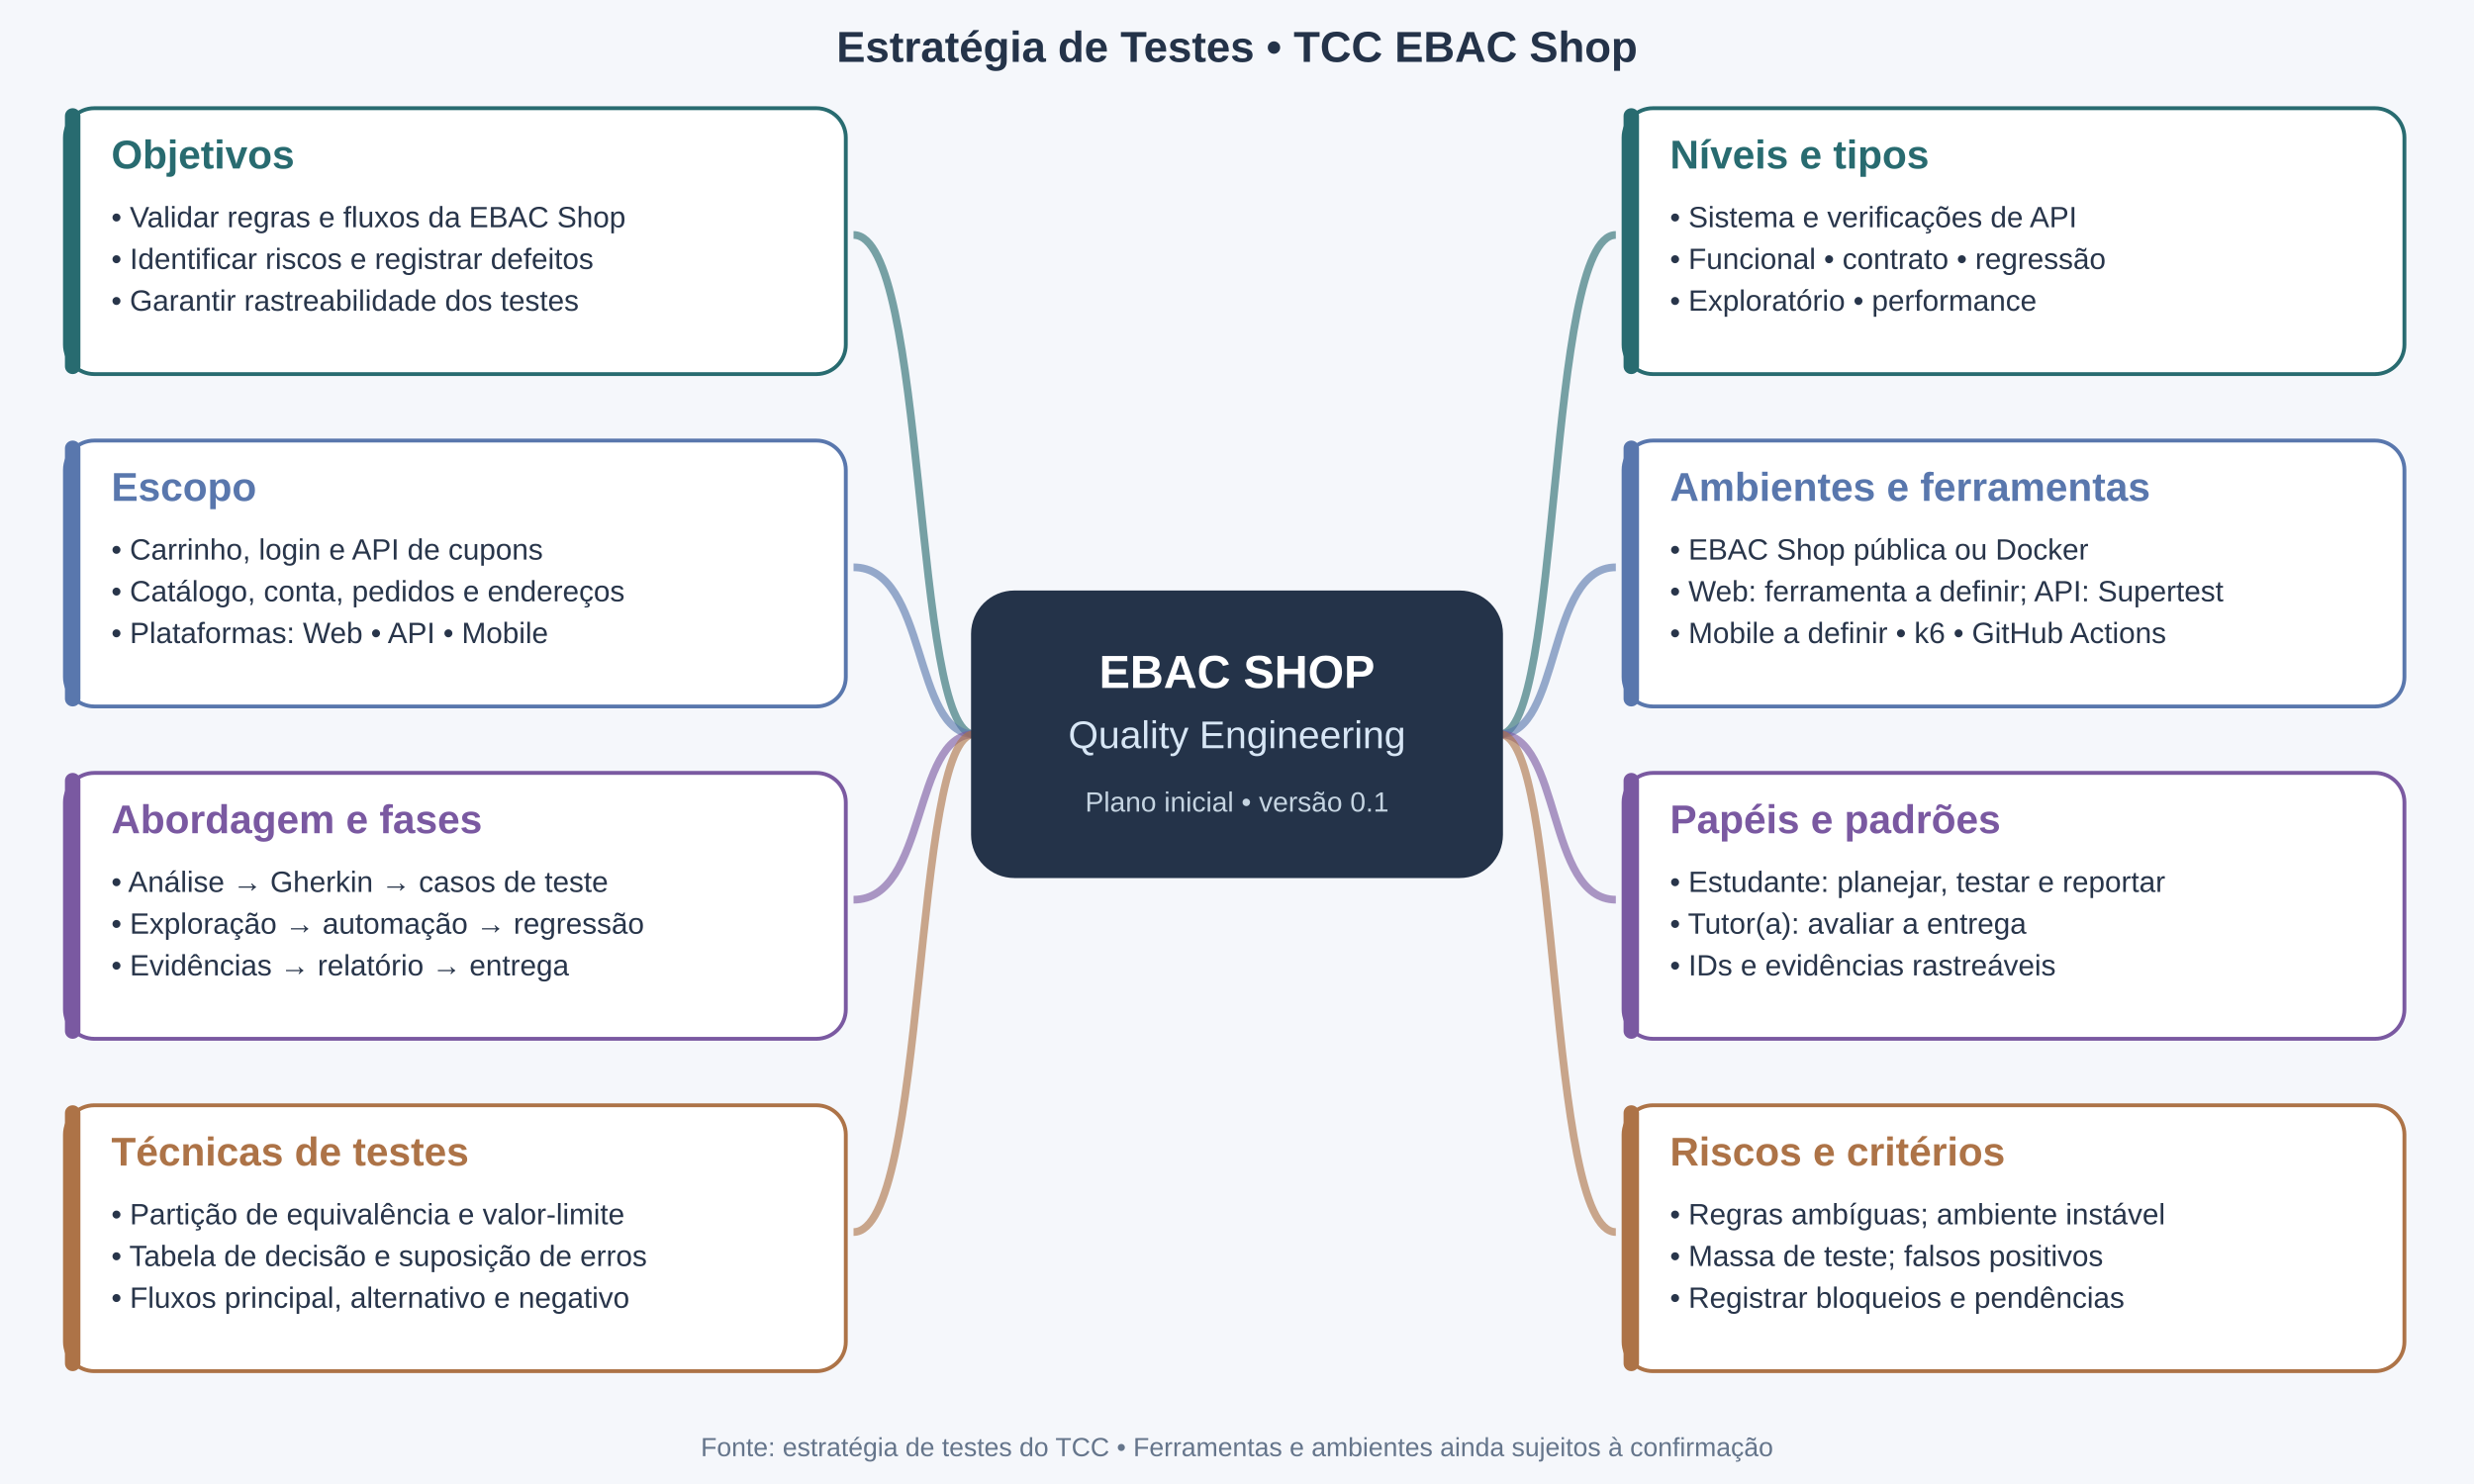
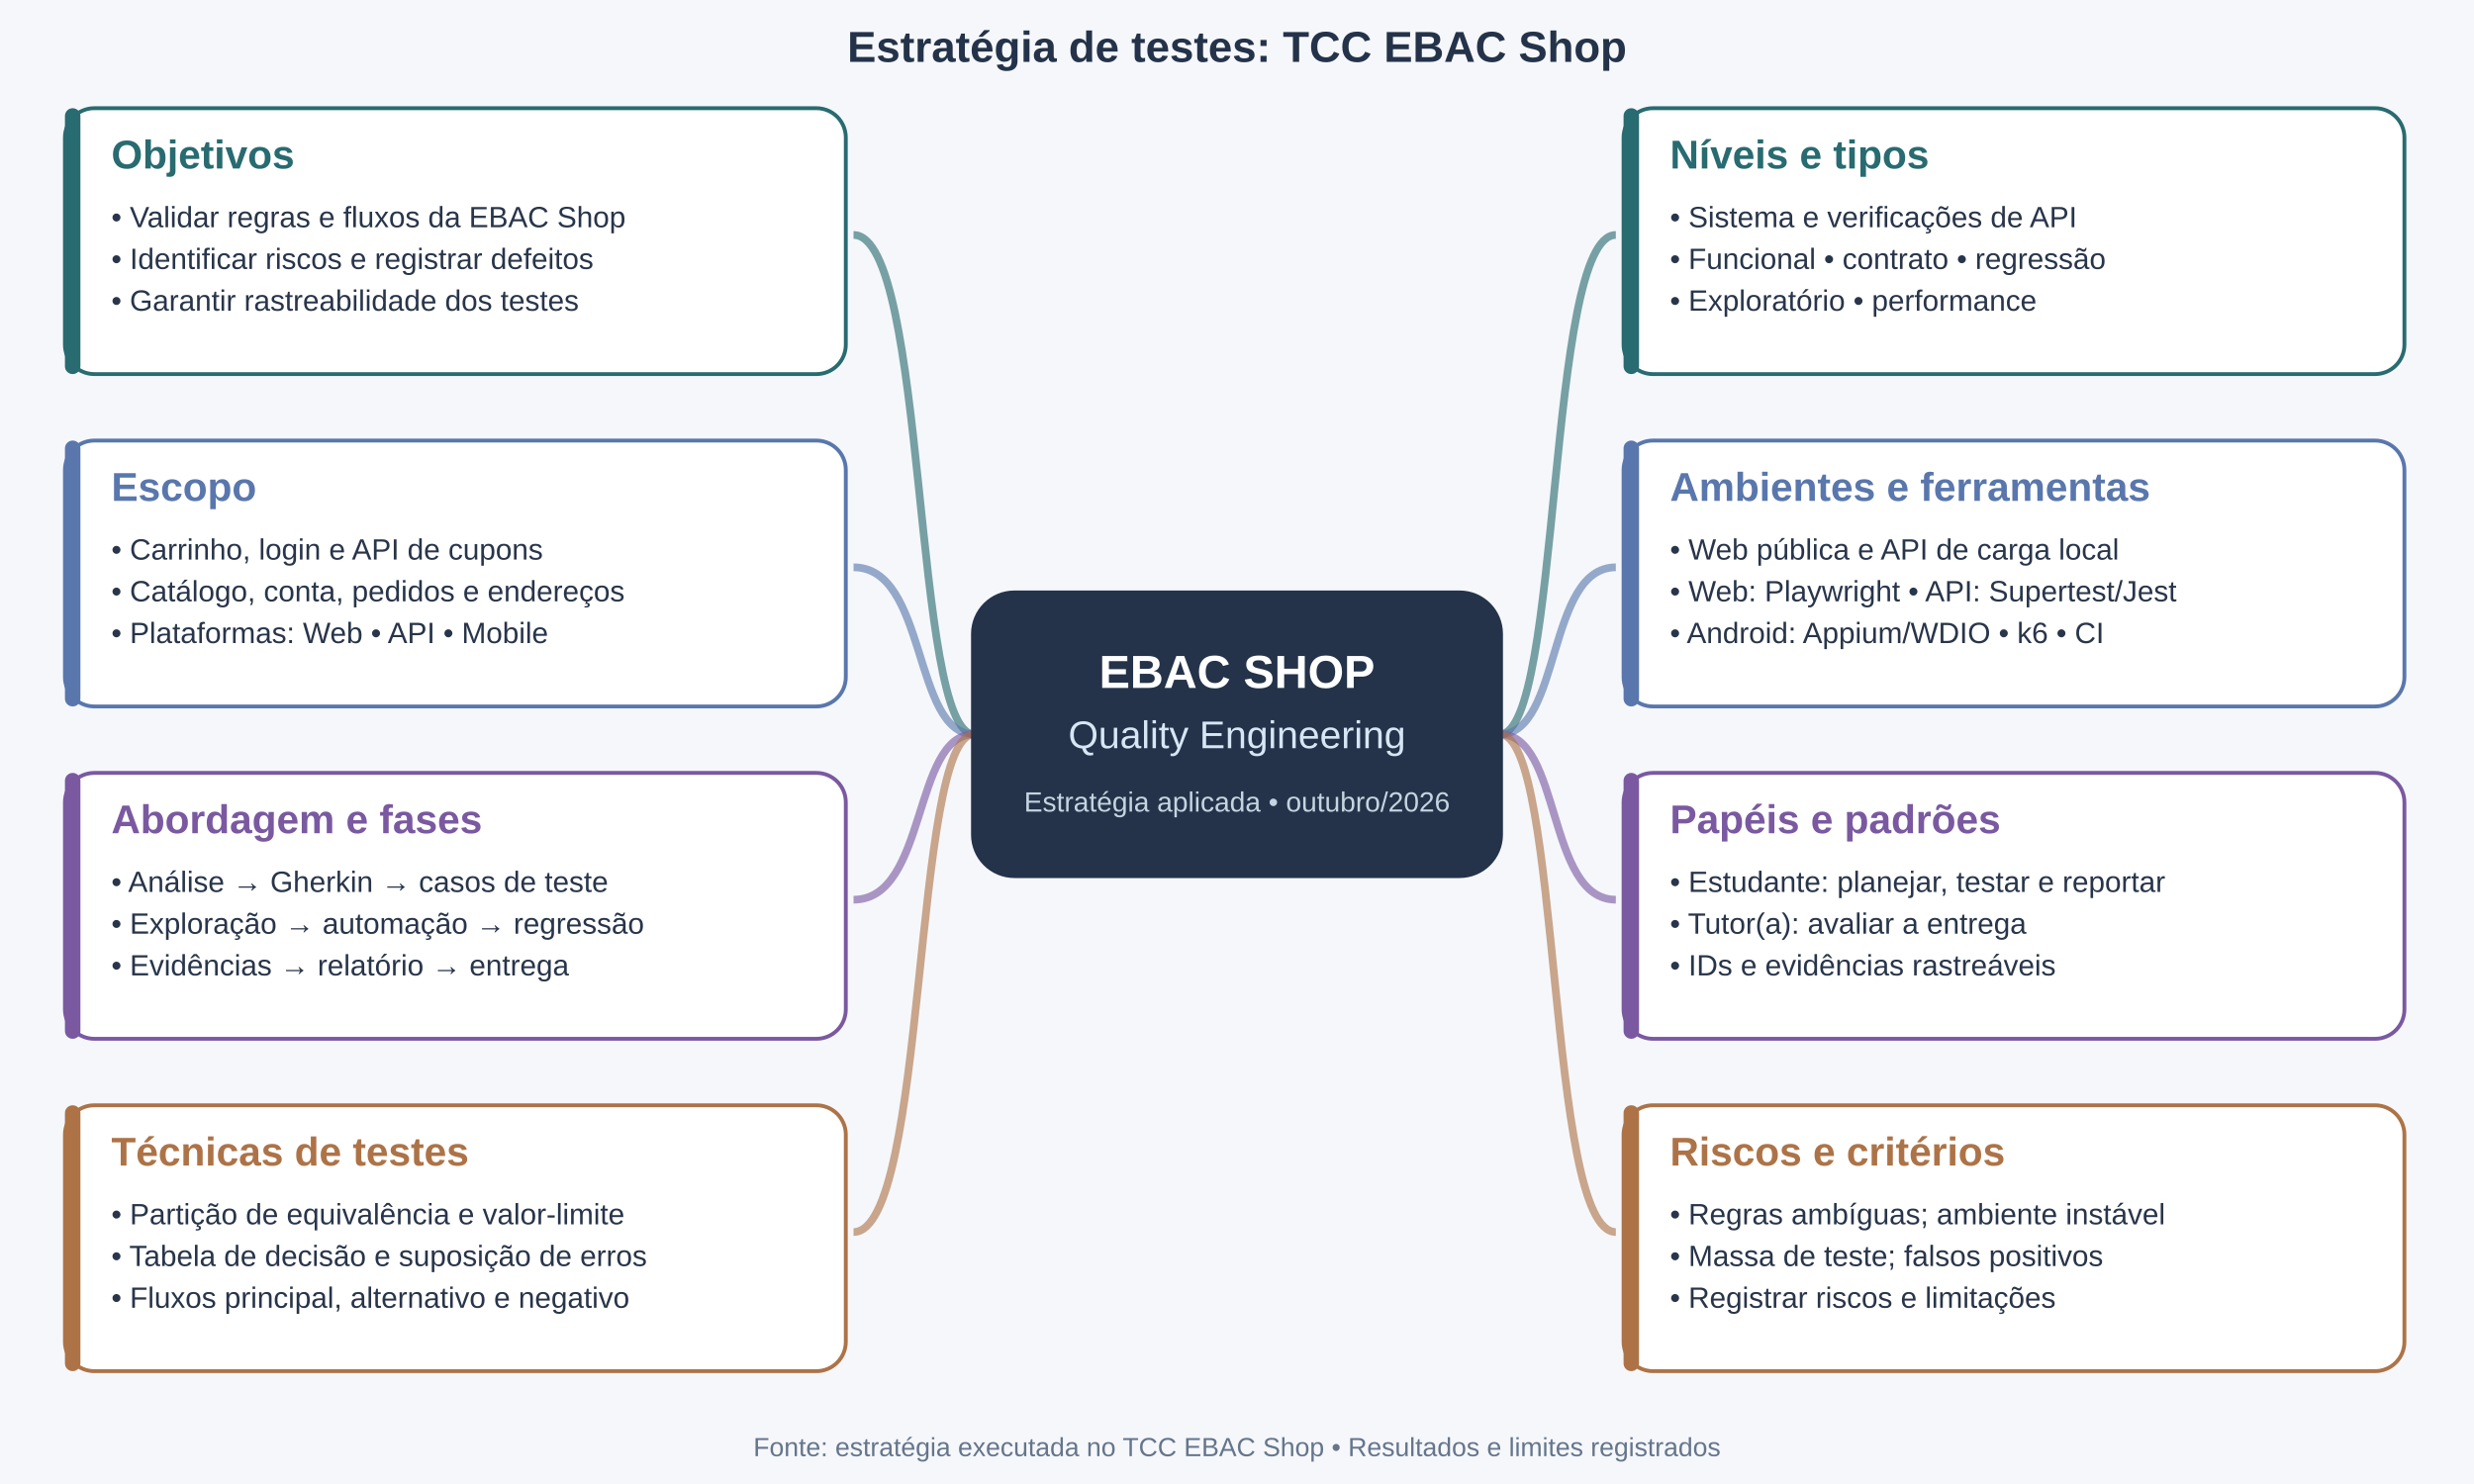
<svg xmlns="http://www.w3.org/2000/svg" viewBox="0 0 1600 960" width="1600" height="960" role="img" aria-label="Mapa mental da estratégia de testes do TCC EBAC Shop">
  <rect width="1600" height="960" fill="#f5f7fb" />
-   <text x="800" y="40" font-size="28" font-family="Arial,sans-serif" fill="#243349" font-weight="700" text-anchor="middle">Estratégia de Testes • TCC EBAC Shop</text>
+   <text x="800" y="40" font-size="28" font-family="Arial,sans-serif" fill="#243349" font-weight="700" text-anchor="middle">Estratégia de testes: TCC EBAC Shop</text>
  <path d="M 552 152 C 600 152, 590 475, 630 475" stroke="#286b70" stroke-width="5" fill="none" opacity=".62" />
  <rect x="42" y="70" width="505" height="172" rx="19" fill="#fff" stroke="#286b70" stroke-width="2.5" />
  <rect x="42" y="70" width="10" height="172" rx="5" fill="#286b70" />
  <text x="72" y="109" fill="#286b70" font-family="Arial,sans-serif" font-weight="700" font-size="26">Objetivos</text>
  <text x="72" y="147" font-family="Arial,sans-serif" font-size="19" fill="#28354a">• Validar regras e fluxos da EBAC Shop</text>
  <text x="72" y="174" font-family="Arial,sans-serif" font-size="19" fill="#28354a">• Identificar riscos e registrar defeitos</text>
  <text x="72" y="201" font-family="Arial,sans-serif" font-size="19" fill="#28354a">• Garantir rastreabilidade dos testes</text>
  <path d="M 552 367 C 600 367, 590 475, 630 475" stroke="#5977ad" stroke-width="5" fill="none" opacity=".62" />
  <rect x="42" y="285" width="505" height="172" rx="19" fill="#fff" stroke="#5977ad" stroke-width="2.5" />
  <rect x="42" y="285" width="10" height="172" rx="5" fill="#5977ad" />
  <text x="72" y="324" fill="#5977ad" font-family="Arial,sans-serif" font-weight="700" font-size="26">Escopo</text>
  <text x="72" y="362" font-family="Arial,sans-serif" font-size="19" fill="#28354a">• Carrinho, login e API de cupons</text>
  <text x="72" y="389" font-family="Arial,sans-serif" font-size="19" fill="#28354a">• Catálogo, conta, pedidos e endereços</text>
  <text x="72" y="416" font-family="Arial,sans-serif" font-size="19" fill="#28354a">• Plataformas: Web • API • Mobile</text>
  <path d="M 552 582 C 600 582, 590 475, 630 475" stroke="#7a59a1" stroke-width="5" fill="none" opacity=".62" />
  <rect x="42" y="500" width="505" height="172" rx="19" fill="#fff" stroke="#7a59a1" stroke-width="2.5" />
  <rect x="42" y="500" width="10" height="172" rx="5" fill="#7a59a1" />
  <text x="72" y="539" fill="#7a59a1" font-family="Arial,sans-serif" font-weight="700" font-size="26">Abordagem e fases</text>
  <text x="72" y="577" font-family="Arial,sans-serif" font-size="19" fill="#28354a">• Análise → Gherkin → casos de teste</text>
  <text x="72" y="604" font-family="Arial,sans-serif" font-size="19" fill="#28354a">• Exploração → automação → regressão</text>
  <text x="72" y="631" font-family="Arial,sans-serif" font-size="19" fill="#28354a">• Evidências → relatório → entrega</text>
  <path d="M 552 797 C 600 797, 590 475, 630 475" stroke="#ad7347" stroke-width="5" fill="none" opacity=".62" />
  <rect x="42" y="715" width="505" height="172" rx="19" fill="#fff" stroke="#ad7347" stroke-width="2.5" />
  <rect x="42" y="715" width="10" height="172" rx="5" fill="#ad7347" />
  <text x="72" y="754" fill="#ad7347" font-family="Arial,sans-serif" font-weight="700" font-size="26">Técnicas de testes</text>
  <text x="72" y="792" font-family="Arial,sans-serif" font-size="19" fill="#28354a">• Partição de equivalência e valor-limite</text>
  <text x="72" y="819" font-family="Arial,sans-serif" font-size="19" fill="#28354a">• Tabela de decisão e suposição de erros</text>
  <text x="72" y="846" font-family="Arial,sans-serif" font-size="19" fill="#28354a">• Fluxos principal, alternativo e negativo</text>
  <path d="M 1045 152 C 1000 152, 1010 475, 970 475" stroke="#286b70" stroke-width="5" fill="none" opacity=".62" />
  <rect x="1050" y="70" width="505" height="172" rx="19" fill="#fff" stroke="#286b70" stroke-width="2.5" />
  <rect x="1050" y="70" width="10" height="172" rx="5" fill="#286b70" />
  <text x="1080" y="109" fill="#286b70" font-family="Arial,sans-serif" font-weight="700" font-size="26">Níveis e tipos</text>
  <text x="1080" y="147" font-family="Arial,sans-serif" font-size="19" fill="#28354a">• Sistema e verificações de API</text>
  <text x="1080" y="174" font-family="Arial,sans-serif" font-size="19" fill="#28354a">• Funcional • contrato • regressão</text>
  <text x="1080" y="201" font-family="Arial,sans-serif" font-size="19" fill="#28354a">• Exploratório • performance</text>
  <path d="M 1045 367 C 1000 367, 1010 475, 970 475" stroke="#5977ad" stroke-width="5" fill="none" opacity=".62" />
  <rect x="1050" y="285" width="505" height="172" rx="19" fill="#fff" stroke="#5977ad" stroke-width="2.5" />
  <rect x="1050" y="285" width="10" height="172" rx="5" fill="#5977ad" />
  <text x="1080" y="324" fill="#5977ad" font-family="Arial,sans-serif" font-weight="700" font-size="26">Ambientes e ferramentas</text>
-   <text x="1080" y="362" font-family="Arial,sans-serif" font-size="19" fill="#28354a">• EBAC Shop pública ou Docker</text>
-   <text x="1080" y="389" font-family="Arial,sans-serif" font-size="19" fill="#28354a">• Web: ferramenta a definir; API: Supertest</text>
-   <text x="1080" y="416" font-family="Arial,sans-serif" font-size="19" fill="#28354a">• Mobile a definir • k6 • GitHub Actions</text>
+   <text x="1080" y="362" font-family="Arial,sans-serif" font-size="19" fill="#28354a">• Web pública e API de carga local</text>
+   <text x="1080" y="389" font-family="Arial,sans-serif" font-size="19" fill="#28354a">• Web: Playwright • API: Supertest/Jest</text>
+   <text x="1080" y="416" font-family="Arial,sans-serif" font-size="19" fill="#28354a">• Android: Appium/WDIO • k6 • CI</text>
  <path d="M 1045 582 C 1000 582, 1010 475, 970 475" stroke="#7a59a1" stroke-width="5" fill="none" opacity=".62" />
  <rect x="1050" y="500" width="505" height="172" rx="19" fill="#fff" stroke="#7a59a1" stroke-width="2.5" />
  <rect x="1050" y="500" width="10" height="172" rx="5" fill="#7a59a1" />
  <text x="1080" y="539" fill="#7a59a1" font-family="Arial,sans-serif" font-weight="700" font-size="26">Papéis e padrões</text>
  <text x="1080" y="577" font-family="Arial,sans-serif" font-size="19" fill="#28354a">• Estudante: planejar, testar e reportar</text>
  <text x="1080" y="604" font-family="Arial,sans-serif" font-size="19" fill="#28354a">• Tutor(a): avaliar a entrega</text>
  <text x="1080" y="631" font-family="Arial,sans-serif" font-size="19" fill="#28354a">• IDs e evidências rastreáveis</text>
  <path d="M 1045 797 C 1000 797, 1010 475, 970 475" stroke="#ad7347" stroke-width="5" fill="none" opacity=".62" />
  <rect x="1050" y="715" width="505" height="172" rx="19" fill="#fff" stroke="#ad7347" stroke-width="2.5" />
  <rect x="1050" y="715" width="10" height="172" rx="5" fill="#ad7347" />
  <text x="1080" y="754" fill="#ad7347" font-family="Arial,sans-serif" font-weight="700" font-size="26">Riscos e critérios</text>
  <text x="1080" y="792" font-family="Arial,sans-serif" font-size="19" fill="#28354a">• Regras ambíguas; ambiente instável</text>
  <text x="1080" y="819" font-family="Arial,sans-serif" font-size="19" fill="#28354a">• Massa de teste; falsos positivos</text>
-   <text x="1080" y="846" font-family="Arial,sans-serif" font-size="19" fill="#28354a">• Registrar bloqueios e pendências</text>
+   <text x="1080" y="846" font-family="Arial,sans-serif" font-size="19" fill="#28354a">• Registrar riscos e limitações</text>
  <rect x="628" y="382" width="344" height="186" rx="28" fill="#243349" />
  <text x="800" y="445" font-size="30" font-weight="700" fill="#fff" text-anchor="middle" font-family="Arial,sans-serif">EBAC SHOP</text>
  <text x="800" y="484" font-size="25" fill="#d7e6f5" text-anchor="middle" font-family="Arial,sans-serif">Quality Engineering</text>
-   <text x="800" y="525" font-size="18" fill="#c5d4e1" text-anchor="middle" font-family="Arial,sans-serif">Plano inicial • versão 0.1</text>
-   <text x="800" y="942" font-family="Arial,sans-serif" font-size="17" text-anchor="middle" fill="#65758b">Fonte: estratégia de testes do TCC • Ferramentas e ambientes ainda sujeitos à confirmação</text>
+   <text x="800" y="525" font-size="18" fill="#c5d4e1" text-anchor="middle" font-family="Arial,sans-serif">Estratégia aplicada • outubro/2026</text>
+   <text x="800" y="942" font-family="Arial,sans-serif" font-size="17" text-anchor="middle" fill="#65758b">Fonte: estratégia executada no TCC EBAC Shop • Resultados e limites registrados</text>
</svg>
